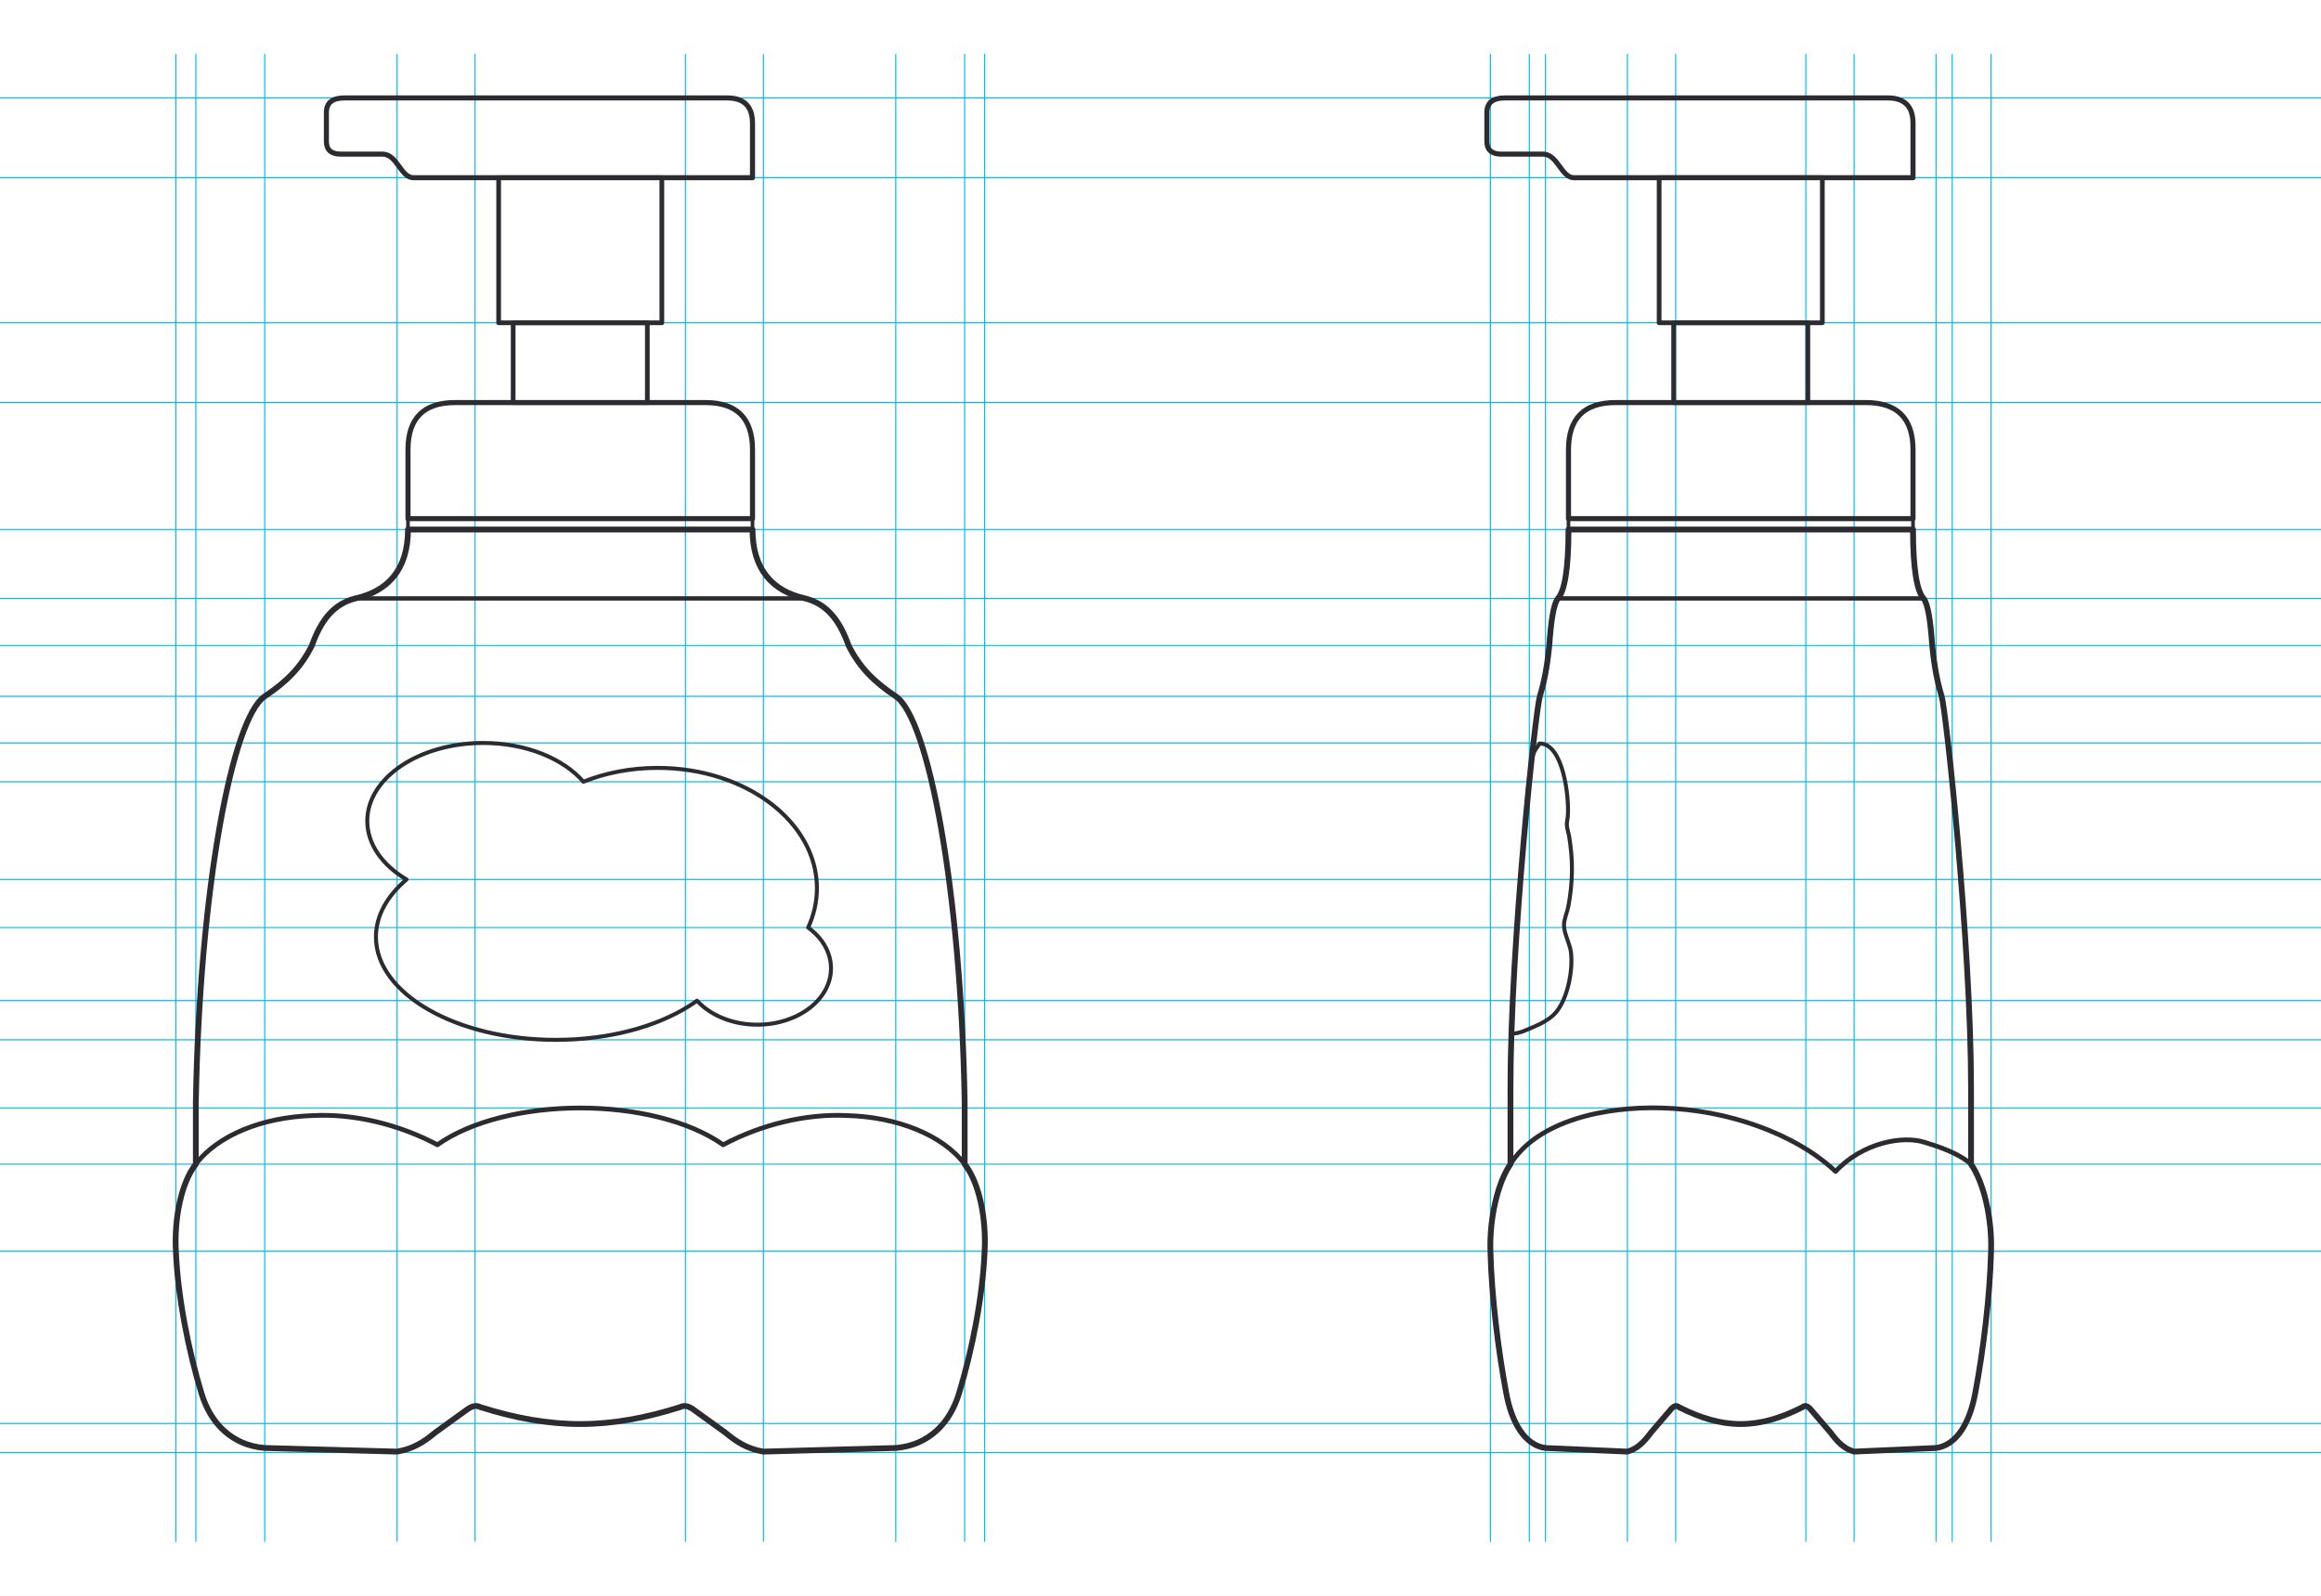
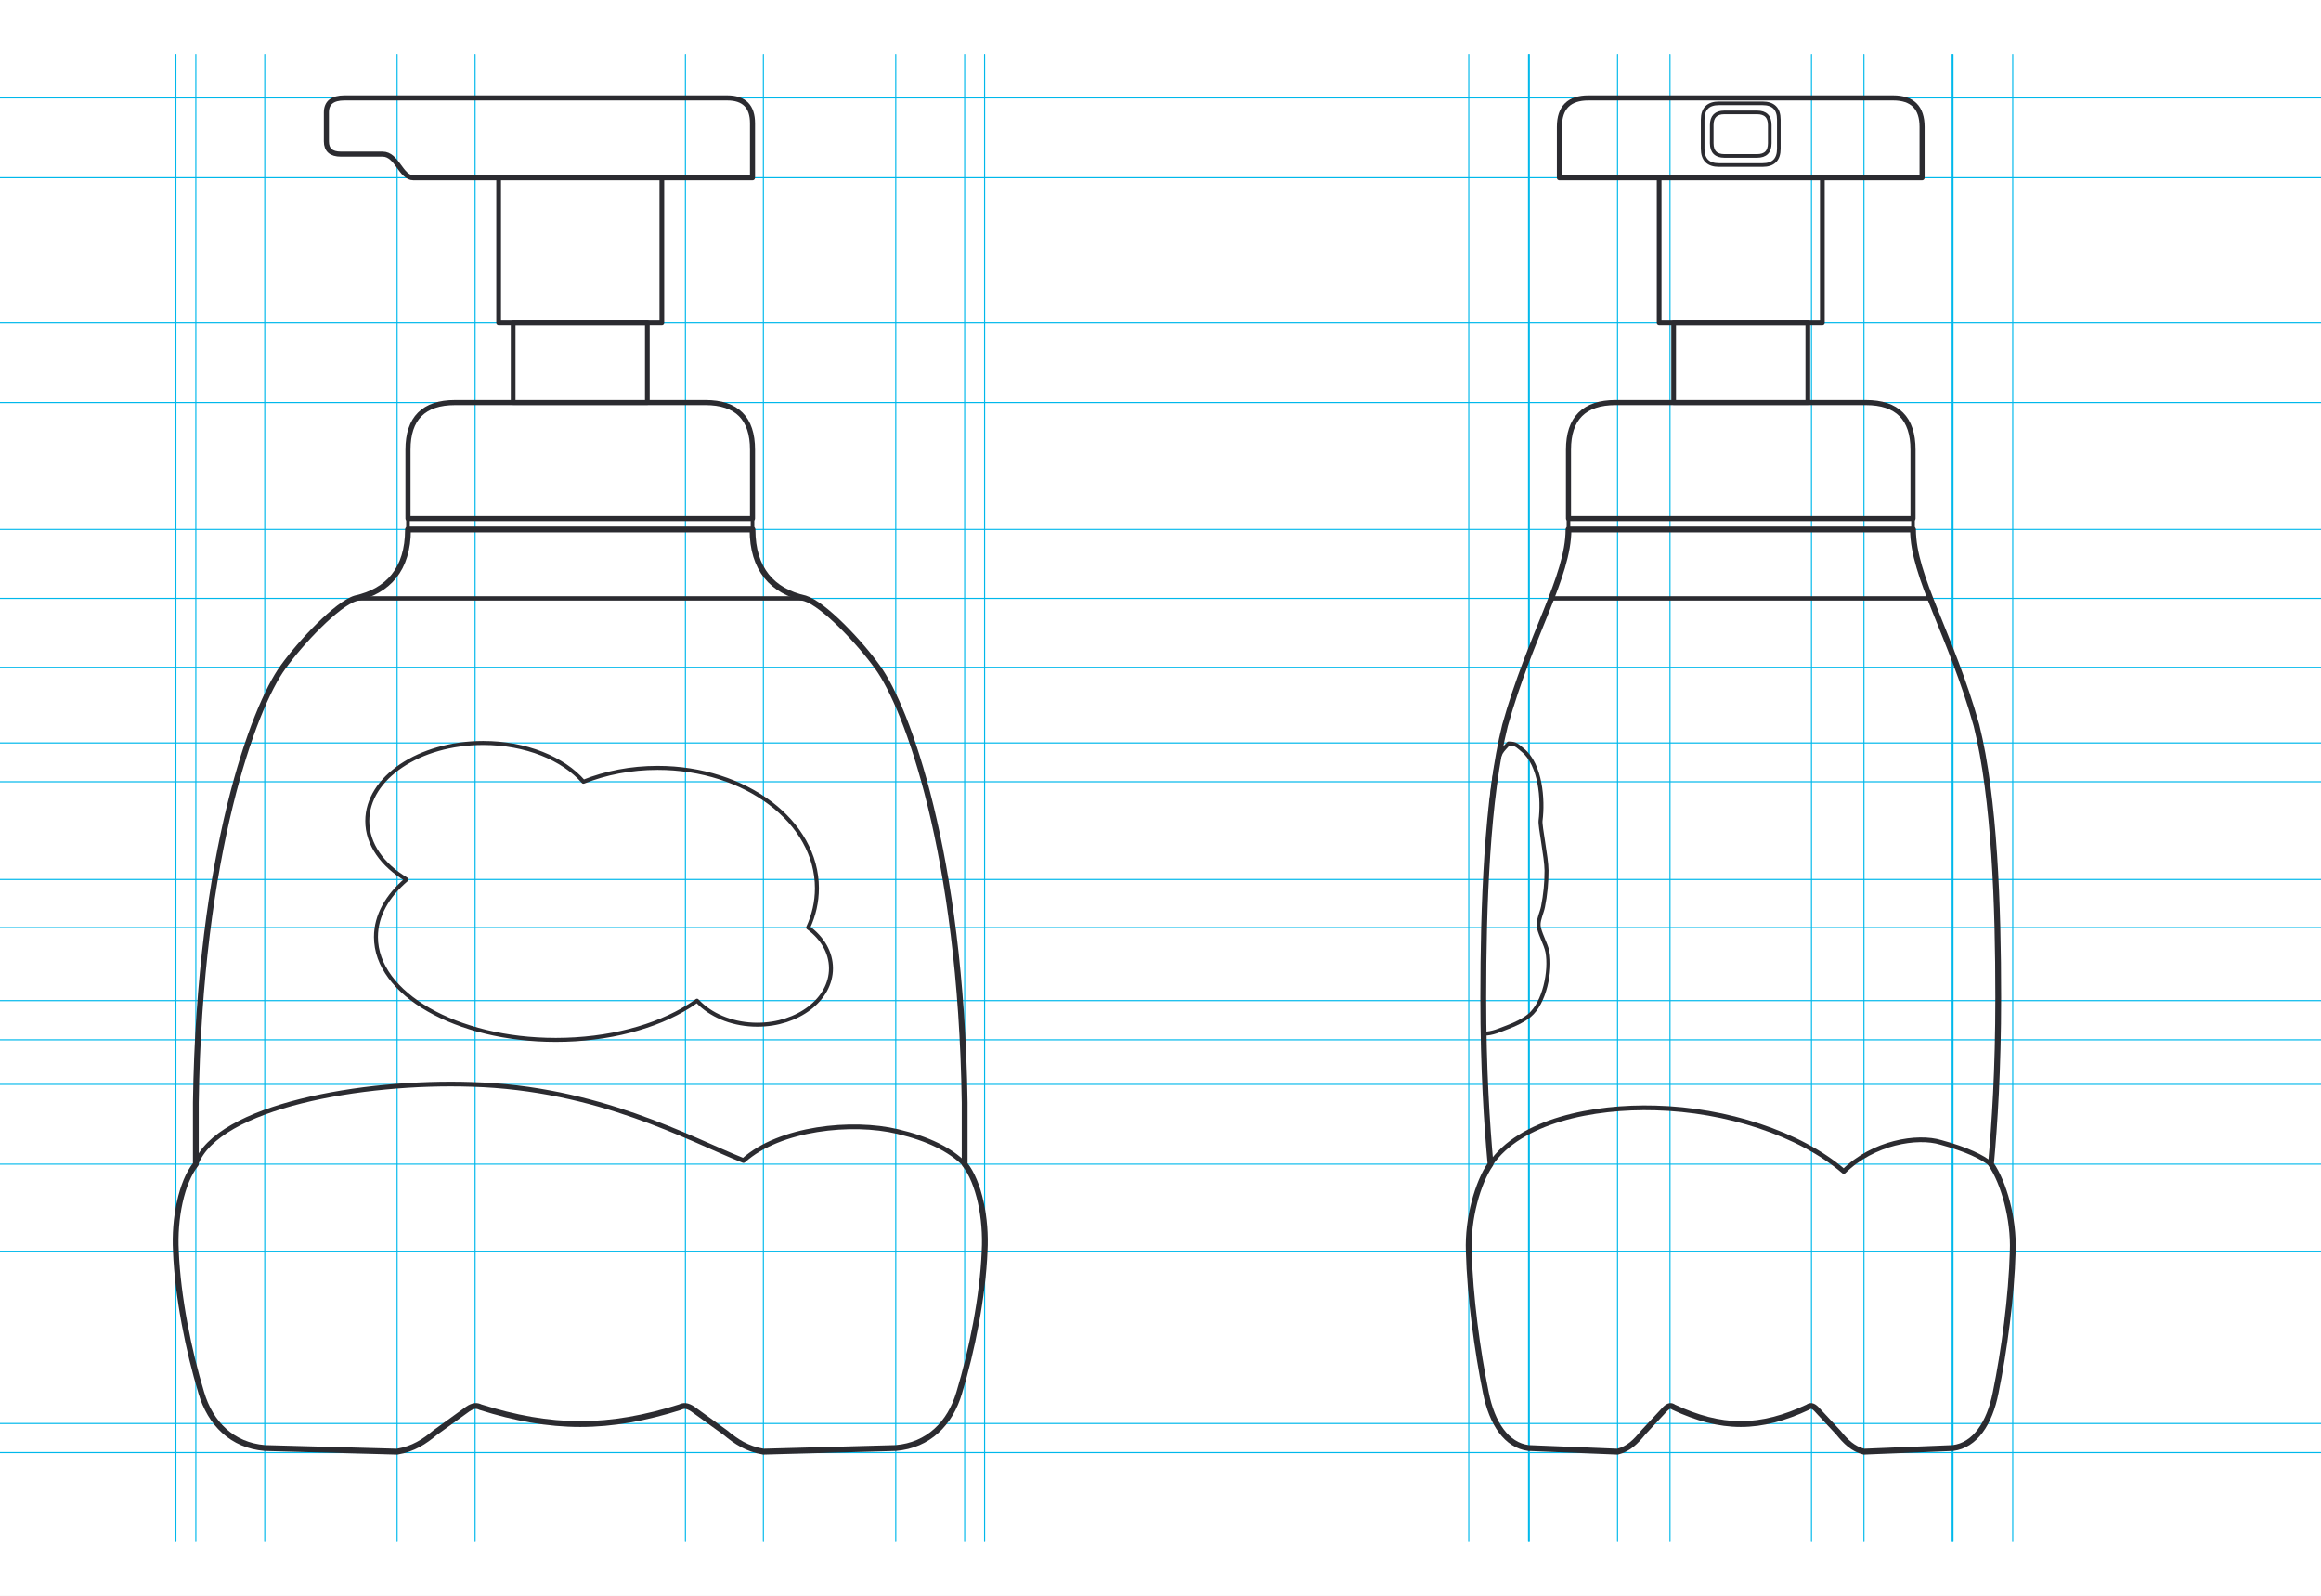
<svg xmlns="http://www.w3.org/2000/svg" width="1280" height="880" viewBox="0 0 1280 880">
  <rect width="1280" height="880" fill="#fff" />
  <g id="Guides">
    <path id="h54" d="M0 54 L1280 54" fill="none" stroke="#00b8eb" stroke-width="0.6" stroke-linejoin="round" stroke-linecap="round" />
    <path id="h98" d="M0 98 L1280 98" fill="none" stroke="#00b8eb" stroke-width="0.6" stroke-linejoin="round" stroke-linecap="round" />
    <path id="h178" d="M0 178 L1280 178" fill="none" stroke="#00b8eb" stroke-width="0.6" stroke-linejoin="round" stroke-linecap="round" />
    <path id="h222" d="M0 222 L1280 222" fill="none" stroke="#00b8eb" stroke-width="0.6" stroke-linejoin="round" stroke-linecap="round" />
    <path id="h292" d="M0 292 L1280 292" fill="none" stroke="#00b8eb" stroke-width="0.6" stroke-linejoin="round" stroke-linecap="round" />
    <path id="h330" d="M0 330 L1280 330" fill="none" stroke="#00b8eb" stroke-width="0.6" stroke-linejoin="round" stroke-linecap="round" />
-     <path id="h356" d="M0 356 L1280 356" fill="none" stroke="#00b8eb" stroke-width="0.6" stroke-linejoin="round" stroke-linecap="round" />
-     <path id="h384" d="M0 384 L1280 384" fill="none" stroke="#00b8eb" stroke-width="0.6" stroke-linejoin="round" stroke-linecap="round" />
+     <path id="h368" d="M0 368 L1280 368" fill="none" stroke="#00b8eb" stroke-width="0.6" stroke-linejoin="round" stroke-linecap="round" />
    <path id="h409.7" d="M0 409.7 L1280 409.7" fill="none" stroke="#00b8eb" stroke-width="0.6" stroke-linejoin="round" stroke-linecap="round" />
    <path id="h431.1" d="M0 431.1 L1280 431.1" fill="none" stroke="#00b8eb" stroke-width="0.6" stroke-linejoin="round" stroke-linecap="round" />
    <path id="h485" d="M0 485 L1280 485" fill="none" stroke="#00b8eb" stroke-width="0.6" stroke-linejoin="round" stroke-linecap="round" />
    <path id="h511.5" d="M0 511.5 L1280 511.5" fill="none" stroke="#00b8eb" stroke-width="0.6" stroke-linejoin="round" stroke-linecap="round" />
    <path id="h551.8" d="M0 551.8 L1280 551.8" fill="none" stroke="#00b8eb" stroke-width="0.6" stroke-linejoin="round" stroke-linecap="round" />
    <path id="h573.4" d="M0 573.4 L1280 573.4" fill="none" stroke="#00b8eb" stroke-width="0.6" stroke-linejoin="round" stroke-linecap="round" />
-     <path id="h611" d="M0 611 L1280 611" fill="none" stroke="#00b8eb" stroke-width="0.6" stroke-linejoin="round" stroke-linecap="round" />
+     <path id="h598" d="M0 598 L1280 598" fill="none" stroke="#00b8eb" stroke-width="0.6" stroke-linejoin="round" stroke-linecap="round" />
    <path id="h642" d="M0 642 L1280 642" fill="none" stroke="#00b8eb" stroke-width="0.6" stroke-linejoin="round" stroke-linecap="round" />
    <path id="h690" d="M0 690 L1280 690" fill="none" stroke="#00b8eb" stroke-width="0.6" stroke-linejoin="round" stroke-linecap="round" />
    <path id="h785" d="M0 785 L1280 785" fill="none" stroke="#00b8eb" stroke-width="0.6" stroke-linejoin="round" stroke-linecap="round" />
    <path id="h801" d="M0 801 L1280 801" fill="none" stroke="#00b8eb" stroke-width="0.6" stroke-linejoin="round" stroke-linecap="round" />
    <path id="v" d="M543.00 30 L543.00 850" fill="none" stroke="#00b8eb" stroke-width="0.6" stroke-linejoin="round" stroke-linecap="round" />
    <path id="v" d="M97.00 30 L97.00 850" fill="none" stroke="#00b8eb" stroke-width="0.6" stroke-linejoin="round" stroke-linecap="round" />
    <path id="v" d="M532.00 30 L532.00 850" fill="none" stroke="#00b8eb" stroke-width="0.6" stroke-linejoin="round" stroke-linecap="round" />
    <path id="v" d="M108.00 30 L108.00 850" fill="none" stroke="#00b8eb" stroke-width="0.6" stroke-linejoin="round" stroke-linecap="round" />
    <path id="v" d="M494.00 30 L494.00 850" fill="none" stroke="#00b8eb" stroke-width="0.6" stroke-linejoin="round" stroke-linecap="round" />
    <path id="v" d="M146.00 30 L146.00 850" fill="none" stroke="#00b8eb" stroke-width="0.6" stroke-linejoin="round" stroke-linecap="round" />
    <path id="v" d="M421.00 30 L421.00 850" fill="none" stroke="#00b8eb" stroke-width="0.6" stroke-linejoin="round" stroke-linecap="round" />
    <path id="v" d="M219.00 30 L219.00 850" fill="none" stroke="#00b8eb" stroke-width="0.6" stroke-linejoin="round" stroke-linecap="round" />
    <path id="v" d="M378.00 30 L378.00 850" fill="none" stroke="#00b8eb" stroke-width="0.6" stroke-linejoin="round" stroke-linecap="round" />
    <path id="v" d="M262.00 30 L262.00 850" fill="none" stroke="#00b8eb" stroke-width="0.6" stroke-linejoin="round" stroke-linecap="round" />
-     <path id="v" d="M1098.04 30 L1098.04 850" fill="none" stroke="#00b8eb" stroke-width="0.6" stroke-linejoin="round" stroke-linecap="round" />
-     <path id="v" d="M821.96 30 L821.96 850" fill="none" stroke="#00b8eb" stroke-width="0.6" stroke-linejoin="round" stroke-linecap="round" />
+     <path id="v" d="M1110.00 30 L1110.00 850" fill="none" stroke="#00b8eb" stroke-width="0.6" stroke-linejoin="round" stroke-linecap="round" />
+     <path id="v" d="M810.00 30 L810.00 850" fill="none" stroke="#00b8eb" stroke-width="0.6" stroke-linejoin="round" stroke-linecap="round" />
    <path id="v" d="M1076.60 30 L1076.60 850" fill="none" stroke="#00b8eb" stroke-width="0.6" stroke-linejoin="round" stroke-linecap="round" />
    <path id="v" d="M843.40 30 L843.40 850" fill="none" stroke="#00b8eb" stroke-width="0.6" stroke-linejoin="round" stroke-linecap="round" />
-     <path id="v" d="M1067.71 30 L1067.71 850" fill="none" stroke="#00b8eb" stroke-width="0.6" stroke-linejoin="round" stroke-linecap="round" />
-     <path id="v" d="M852.29 30 L852.29 850" fill="none" stroke="#00b8eb" stroke-width="0.6" stroke-linejoin="round" stroke-linecap="round" />
-     <path id="v" d="M1022.52 30 L1022.52 850" fill="none" stroke="#00b8eb" stroke-width="0.6" stroke-linejoin="round" stroke-linecap="round" />
-     <path id="v" d="M897.48 30 L897.48 850" fill="none" stroke="#00b8eb" stroke-width="0.6" stroke-linejoin="round" stroke-linecap="round" />
-     <path id="v" d="M995.90 30 L995.90 850" fill="none" stroke="#00b8eb" stroke-width="0.6" stroke-linejoin="round" stroke-linecap="round" />
-     <path id="v" d="M924.10 30 L924.10 850" fill="none" stroke="#00b8eb" stroke-width="0.6" stroke-linejoin="round" stroke-linecap="round" />
+     <path id="v" d="M1077.04 30 L1077.04 850" fill="none" stroke="#00b8eb" stroke-width="0.6" stroke-linejoin="round" stroke-linecap="round" />
+     <path id="v" d="M842.96 30 L842.96 850" fill="none" stroke="#00b8eb" stroke-width="0.6" stroke-linejoin="round" stroke-linecap="round" />
+     <path id="v" d="M1027.94 30 L1027.94 850" fill="none" stroke="#00b8eb" stroke-width="0.6" stroke-linejoin="round" stroke-linecap="round" />
+     <path id="v" d="M892.06 30 L892.06 850" fill="none" stroke="#00b8eb" stroke-width="0.6" stroke-linejoin="round" stroke-linecap="round" />
+     <path id="v" d="M999.01 30 L999.01 850" fill="none" stroke="#00b8eb" stroke-width="0.6" stroke-linejoin="round" stroke-linecap="round" />
+     <path id="v" d="M920.99 30 L920.99 850" fill="none" stroke="#00b8eb" stroke-width="0.6" stroke-linejoin="round" stroke-linecap="round" />
  </g>
  <g id="Bottle">
-     <path id="body_outline" d="M 225 292 C 225 314 214 326 196 330 C 184 333 177 342 172 356 C 166 368 158 376 146 384 C 128 396 110 491 108 608 L108.00 642.00 C100.00 652.00 96.00 672.00 97.00 690.00 C98.00 715.00 104.00 745.00 111.00 768.00 C116.00 785.00 128.00 797.00 146.00 798.50 L219.00 800.50 C228.00 799.00 234.00 795.00 240.00 790.00 L258.00 777.00 C261.00 775.00 263.00 775.00 265.00 776.00 C284.00 782.00 302.00 785.30 320.00 785.30 C338.00 785.30 356.00 782.00 375.00 776.00 C377.00 775.00 379.00 775.00 382.00 777.00 L400.00 790.00 C406.00 795.00 412.00 799.00 421.00 800.50 L494.00 798.50 C512.00 797.00 524.00 785.00 529.00 768.00 C536.00 745.00 542.00 715.00 543.00 690.00 C544.00 672.00 540.00 652.00 532.00 642.00 L 532 608 C 530 491 512 396 494 384 C 482 376 474 368 468 356 C 463 342 456 333 444 330 C 426 326 415 314 415 292 Z" fill="none" stroke="#2b2b30" stroke-width="3.2" stroke-linejoin="round" stroke-linecap="round" />
+     <path id="body_outline" d="M 225 292 C 225 314 214 326 196 330 C 186 333 166 354 156 368 C 140 390 110 470.2 108 608 L108.00 642.00 C100.00 652.00 96.00 672.00 97.00 690.00 C98.00 715.00 104.00 745.00 111.00 768.00 C116.00 785.00 128.00 797.00 146.00 798.50 L219.00 800.50 C228.00 799.00 234.00 795.00 240.00 790.00 L258.00 777.00 C261.00 775.00 263.00 775.00 265.00 776.00 C284.00 782.00 302.00 785.30 320.00 785.30 C338.00 785.30 356.00 782.00 375.00 776.00 C377.00 775.00 379.00 775.00 382.00 777.00 L400.00 790.00 C406.00 795.00 412.00 799.00 421.00 800.50 L494.00 798.50 C512.00 797.00 524.00 785.00 529.00 768.00 C536.00 745.00 542.00 715.00 543.00 690.00 C544.00 672.00 540.00 652.00 532.00 642.00 L 532 608 C 530 470.2 500 390 484 368 C 474 354 454 333 444 330 C 426 326 415 314 415 292 Z" fill="none" stroke="#2b2b30" stroke-width="3.2" stroke-linejoin="round" stroke-linecap="round" />
    <path id="shoulder_parting_line" d="M 196 330 L 444 330" fill="none" stroke="#2b2b30" stroke-width="2.4" stroke-linejoin="round" stroke-linecap="round" />
-     <path id="foam_parting_line" d="M108.00 642.00 C120.00 626.00 145.00 616.00 172.50 615.20 C195.00 614.00 220.00 620.00 241.20 631.30 C260.00 618.00 290.00 611.00 320.00 611.00 C350.00 611.00 380.00 618.00 398.80 631.30 C420.00 620.00 445.00 614.00 467.50 615.20 C495.00 616.00 520.00 626.00 532.00 642.00" fill="none" stroke="#2b2b30" stroke-width="2.6" stroke-linejoin="round" stroke-linecap="round" />
-     <path id="body_outline" d="M865.00 292.00 C865.00 314.00 862.80 326.00 859.20 330.00 C856.80 333.00 855.40 342.00 854.40 356.00 C853.20 368.00 851.60 376.00 849.20 384.00 C846.80 392.00 833.00 520.00 833.00 600.00 C833.00 615.00 833.00 630.00 833.00 642.00 C826.00 652.00 821.34 672.00 821.96 690.00 C822.58 715.00 826.30 745.00 830.63 768.00 C833.72 785.00 841.15 797.00 852.29 798.50 L897.48 800.50 C903.05 799.00 906.77 795.00 910.48 790.00 L921.62 777.00 C923.48 775.00 924.72 775.00 925.95 776.00 C937.72 782.00 948.86 785.30 960.00 785.30 C971.14 785.30 982.28 782.00 994.05 776.00 C995.28 775.00 996.52 775.00 998.38 777.00 L1009.52 790.00 C1013.23 795.00 1016.95 799.00 1022.52 800.50 L1067.71 798.50 C1078.85 797.00 1086.28 785.00 1089.37 768.00 C1093.70 745.00 1097.42 715.00 1098.04 690.00 C1098.66 672.00 1094.00 652.00 1087.00 642.00 C1087.00 630.00 1087.00 615.00 1087.00 600.00 C1087.00 520.00 1073.20 392.00 1070.80 384.00 C1068.40 376.00 1066.80 368.00 1065.60 356.00 C1064.60 342.00 1063.20 333.00 1060.80 330.00 C1057.20 326.00 1055.00 314.00 1055.00 292.00 Z" fill="none" stroke="#2b2b30" stroke-width="3.2" stroke-linejoin="round" stroke-linecap="round" />
-     <path id="shoulder_parting_line" d="M859.20 330.00 L1060.80 330.00" fill="none" stroke="#2b2b30" stroke-width="2.4" stroke-linejoin="round" stroke-linecap="round" />
-     <path id="foam_parting_line" d="M833.00 642.00 C847.94 618.00 885.29 610.00 916.67 611.00 C952.53 612.00 989.88 625.00 1012.29 646.00 C1027.24 630.00 1049.65 626.00 1061.60 630.00 C1075.05 634.00 1082.52 638.00 1087.00 642.00" fill="none" stroke="#2b2b30" stroke-width="2.6" stroke-linejoin="round" stroke-linecap="round" />
+     <path id="foam_parting_line" d="M108 642 C120 610 200 596 260 598 C330 600 380 628 410 640 C430 622 470 618 495 624 C512 628 524 634 532 642" fill="none" stroke="#2b2b30" stroke-width="2.6" stroke-linejoin="round" stroke-linecap="round" />
+     <path id="body_outline" d="M865.00 292.00 C865.00 318.00 844.00 350.00 830.00 400.00 C820.00 440.00 818.00 500.00 818.00 550.00 C818.00 590.00 820.00 620.00 822.00 642.00 C815.00 652.00 809.33 672.00 810.00 690.00 C810.67 715.00 814.71 745.00 819.42 768.00 C822.78 785.00 830.85 797.00 842.96 798.50 L892.06 800.50 C898.12 799.00 902.15 795.00 906.19 790.00 L918.30 777.00 C920.31 775.00 921.66 775.00 923.00 776.00 C935.78 782.00 947.89 785.30 960.00 785.30 C972.11 785.30 984.22 782.00 997.00 776.00 C998.34 775.00 999.69 775.00 1001.70 777.00 L1013.81 790.00 C1017.85 795.00 1021.88 799.00 1027.94 800.50 L1077.04 798.50 C1089.15 797.00 1097.22 785.00 1100.58 768.00 C1105.29 745.00 1109.33 715.00 1110.00 690.00 C1110.67 672.00 1105.00 652.00 1098.00 642.00 C1100.00 620.00 1102.00 590.00 1102.00 550.00 C1102.00 500.00 1100.00 440.00 1090.00 400.00 C1076.00 350.00 1055.00 318.00 1055.00 292.00 Z" fill="none" stroke="#2b2b30" stroke-width="3.2" stroke-linejoin="round" stroke-linecap="round" />
+     <path id="shoulder_parting_line" d="M855.50 330.00 L1064.50 330.00" fill="none" stroke="#2b2b30" stroke-width="2.4" stroke-linejoin="round" stroke-linecap="round" />
+     <path id="foam_parting_line" d="M822.00 642.00 C838.24 618.00 878.82 610.00 912.92 611.00 C951.88 612.00 992.47 625.00 1016.82 646.00 C1033.06 630.00 1057.41 626.00 1070.40 630.00 C1085.01 634.00 1093.13 638.00 1098.00 642.00" fill="none" stroke="#2b2b30" stroke-width="2.6" stroke-linejoin="round" stroke-linecap="round" />
  </g>
  <g id="Label">
    <path id="label" d="M458.28 534.00 C458.28 551.16 440.09 565.07 417.65 565.07 C404.99 565.07 393.68 560.64 386.23 553.70 C385.58 553.10 384.97 552.48 384.38 551.84 C382.97 552.86 381.51 553.85 379.98 554.82 C361.84 566.26 335.65 573.44 306.52 573.44 C251.74 573.44 207.33 548.03 207.33 516.68 C207.33 504.95 213.55 494.05 224.20 485.00 C210.92 477.13 202.55 465.59 202.55 452.74 C202.55 428.98 231.17 409.72 266.48 409.72 C290.06 409.72 310.66 418.31 321.75 431.09 C333.97 426.22 347.90 423.46 362.68 423.46 C411.19 423.46 450.52 453.16 450.52 489.79 C450.52 497.40 448.82 504.71 445.69 511.52 C453.45 517.17 458.28 525.16 458.28 534.00 Z" fill="none" stroke="#2b2b30" stroke-width="2.2" stroke-linejoin="round" stroke-linecap="round" />
-     <path id="label_side" d="M849.10 410.02 C848.09 411.61 846.66 413.29 845.91 415.02 C843.03 421.68 841.55 449.89 840.75 458.77 C837.41 495.78 834.82 532.88 833.53 570.02 C838.04 570.02 841.67 568.00 845.84 566.27 C849.37 564.81 853.51 562.61 856.40 560.02 C864.32 552.93 867.67 535.17 866.34 525.02 C865.69 520.10 862.49 514.92 862.52 510.02 C862.54 506.89 864.28 503.14 864.88 500.02 C866.14 493.45 866.85 486.72 866.91 480.02 C866.97 473.72 866.37 467.48 865.37 461.27 C865.04 459.23 864.21 457.08 864.10 455.02 C864.02 453.40 864.51 451.64 864.64 450.02 C865.42 439.86 862.21 410.02 849.10 410.02 Z" fill="none" stroke="#2b2b30" stroke-width="2.2" stroke-linejoin="round" stroke-linecap="round" />
+     <path id="label_side" d="M831.96 410.02 C830.64 411.60 828.81 413.24 827.78 415.02 C823.59 422.26 822.20 447.07 821.41 456.27 C818.15 494.06 817.60 532.11 818.17 570.02 C823.11 570.02 827.18 568.01 831.81 566.27 C835.66 564.82 840.19 562.67 843.41 560.02 C851.85 553.08 855.31 535.31 853.41 525.02 C852.58 520.48 848.59 513.97 848.50 510.02 C848.42 506.99 850.35 503.05 850.95 500.02 C852.24 493.46 852.93 486.71 852.89 480.02 C852.85 472.79 849.19 455.54 849.59 452.52 C851.09 440.96 849.60 421.73 839.88 413.77 C836.61 411.09 836.05 410.02 831.96 410.02 Z" fill="none" stroke="#2b2b30" stroke-width="2.2" stroke-linejoin="round" stroke-linecap="round" />
  </g>
  <g id="Pump">
    <path id="stem_lower" d="M 283 178 L 357 178 L 357 222 L 283 222 Z" fill="none" stroke="#2b2b30" stroke-width="2.6" stroke-linejoin="round" stroke-linecap="round" />
    <path id="stem_upper" d="M 275 98 L 365 98 L 365 178 L 275 178 Z" fill="none" stroke="#2b2b30" stroke-width="2.6" stroke-linejoin="round" stroke-linecap="round" />
    <path id="cap" d="M 225 286 L 225 248 Q 225 222 251 222 L 389 222 Q 415 222 415 248 L 415 286 Z" fill="none" stroke="#2b2b30" stroke-width="2.8" stroke-linejoin="round" stroke-linecap="round" />
    <path id="cap_ring" d="M 225 286 L 415 286 L 415 292 L 225 292 Z" fill="none" stroke="#2b2b30" stroke-width="2.0" stroke-linejoin="round" stroke-linecap="round" />
    <path id="pump_head" d="M 190 54 L 401 54 Q 415 54 415 68 L 415 98 L 228 98 C 221 98 219 85 211 85 L 188 85 Q 180 85 180 78 L 180 62 Q 180 54 190 54 Z" fill="none" stroke="#2b2b30" stroke-width="2.8" stroke-linejoin="round" stroke-linecap="round" />
-     <path id="pump_head" d="M830.00 54.00 L1041.00 54.00 Q1055.00 54.00 1055.00 68.00 L1055.00 98.00 L868.00 98.00 C861.00 98.00 859.00 85.00 851.00 85.00 L828.00 85.00 Q820.00 85.00 820.00 78.00 L820.00 62.00 Q820.00 54.00 830.00 54.00 Z" fill="none" stroke="#2b2b30" stroke-width="2.8" stroke-linejoin="round" stroke-linecap="round" />
+     <path id="pump_head_face" d="M860.00 98.00 L860.00 70.00 Q860.00 54.00 876.00 54.00 L1044.00 54.00 Q1060.00 54.00 1060.00 70.00 L1060.00 98.00 Z" fill="none" stroke="#2b2b30" stroke-width="2.8" stroke-linejoin="round" stroke-linecap="round" />
+     <path id="nozzle_outer" d="M948.00 57.00 L972.00 57.00 Q981.00 57.00 981.00 66.00 L981.00 82.00 Q981.00 91.00 972.00 91.00 L948.00 91.00 Q939.00 91.00 939.00 82.00 L939.00 66.00 Q939.00 57.00 948.00 57.00 Z" fill="none" stroke="#2b2b30" stroke-width="2.0" stroke-linejoin="round" stroke-linecap="round" />
+     <path id="nozzle_inner" d="M951.00 62.00 L969.00 62.00 Q976.00 62.00 976.00 69.00 L976.00 79.00 Q976.00 86.00 969.00 86.00 L951.00 86.00 Q944.00 86.00 944.00 79.00 L944.00 69.00 Q944.00 62.00 951.00 62.00 Z" fill="none" stroke="#2b2b30" stroke-width="2.0" stroke-linejoin="round" stroke-linecap="round" />
    <path id="stem_upper" d="M915.00 98.00 L1005.00 98.00 L1005.00 178.00 L915.00 178.00 Z" fill="none" stroke="#2b2b30" stroke-width="2.6" stroke-linejoin="round" stroke-linecap="round" />
    <path id="stem_lower" d="M923.00 178.00 L997.00 178.00 L997.00 222.00 L923.00 222.00 Z" fill="none" stroke="#2b2b30" stroke-width="2.6" stroke-linejoin="round" stroke-linecap="round" />
    <path id="cap" d="M865.00 286.00 L865.00 248.00 Q865.00 222.00 891.00 222.00 L1029.00 222.00 Q1055.00 222.00 1055.00 248.00 L1055.00 286.00 Z" fill="none" stroke="#2b2b30" stroke-width="2.8" stroke-linejoin="round" stroke-linecap="round" />
    <path id="cap_ring" d="M865.00 286.00 L1055.00 286.00 L1055.00 292.00 L865.00 292.00 Z" fill="none" stroke="#2b2b30" stroke-width="2.0" stroke-linejoin="round" stroke-linecap="round" />
  </g>
</svg>
